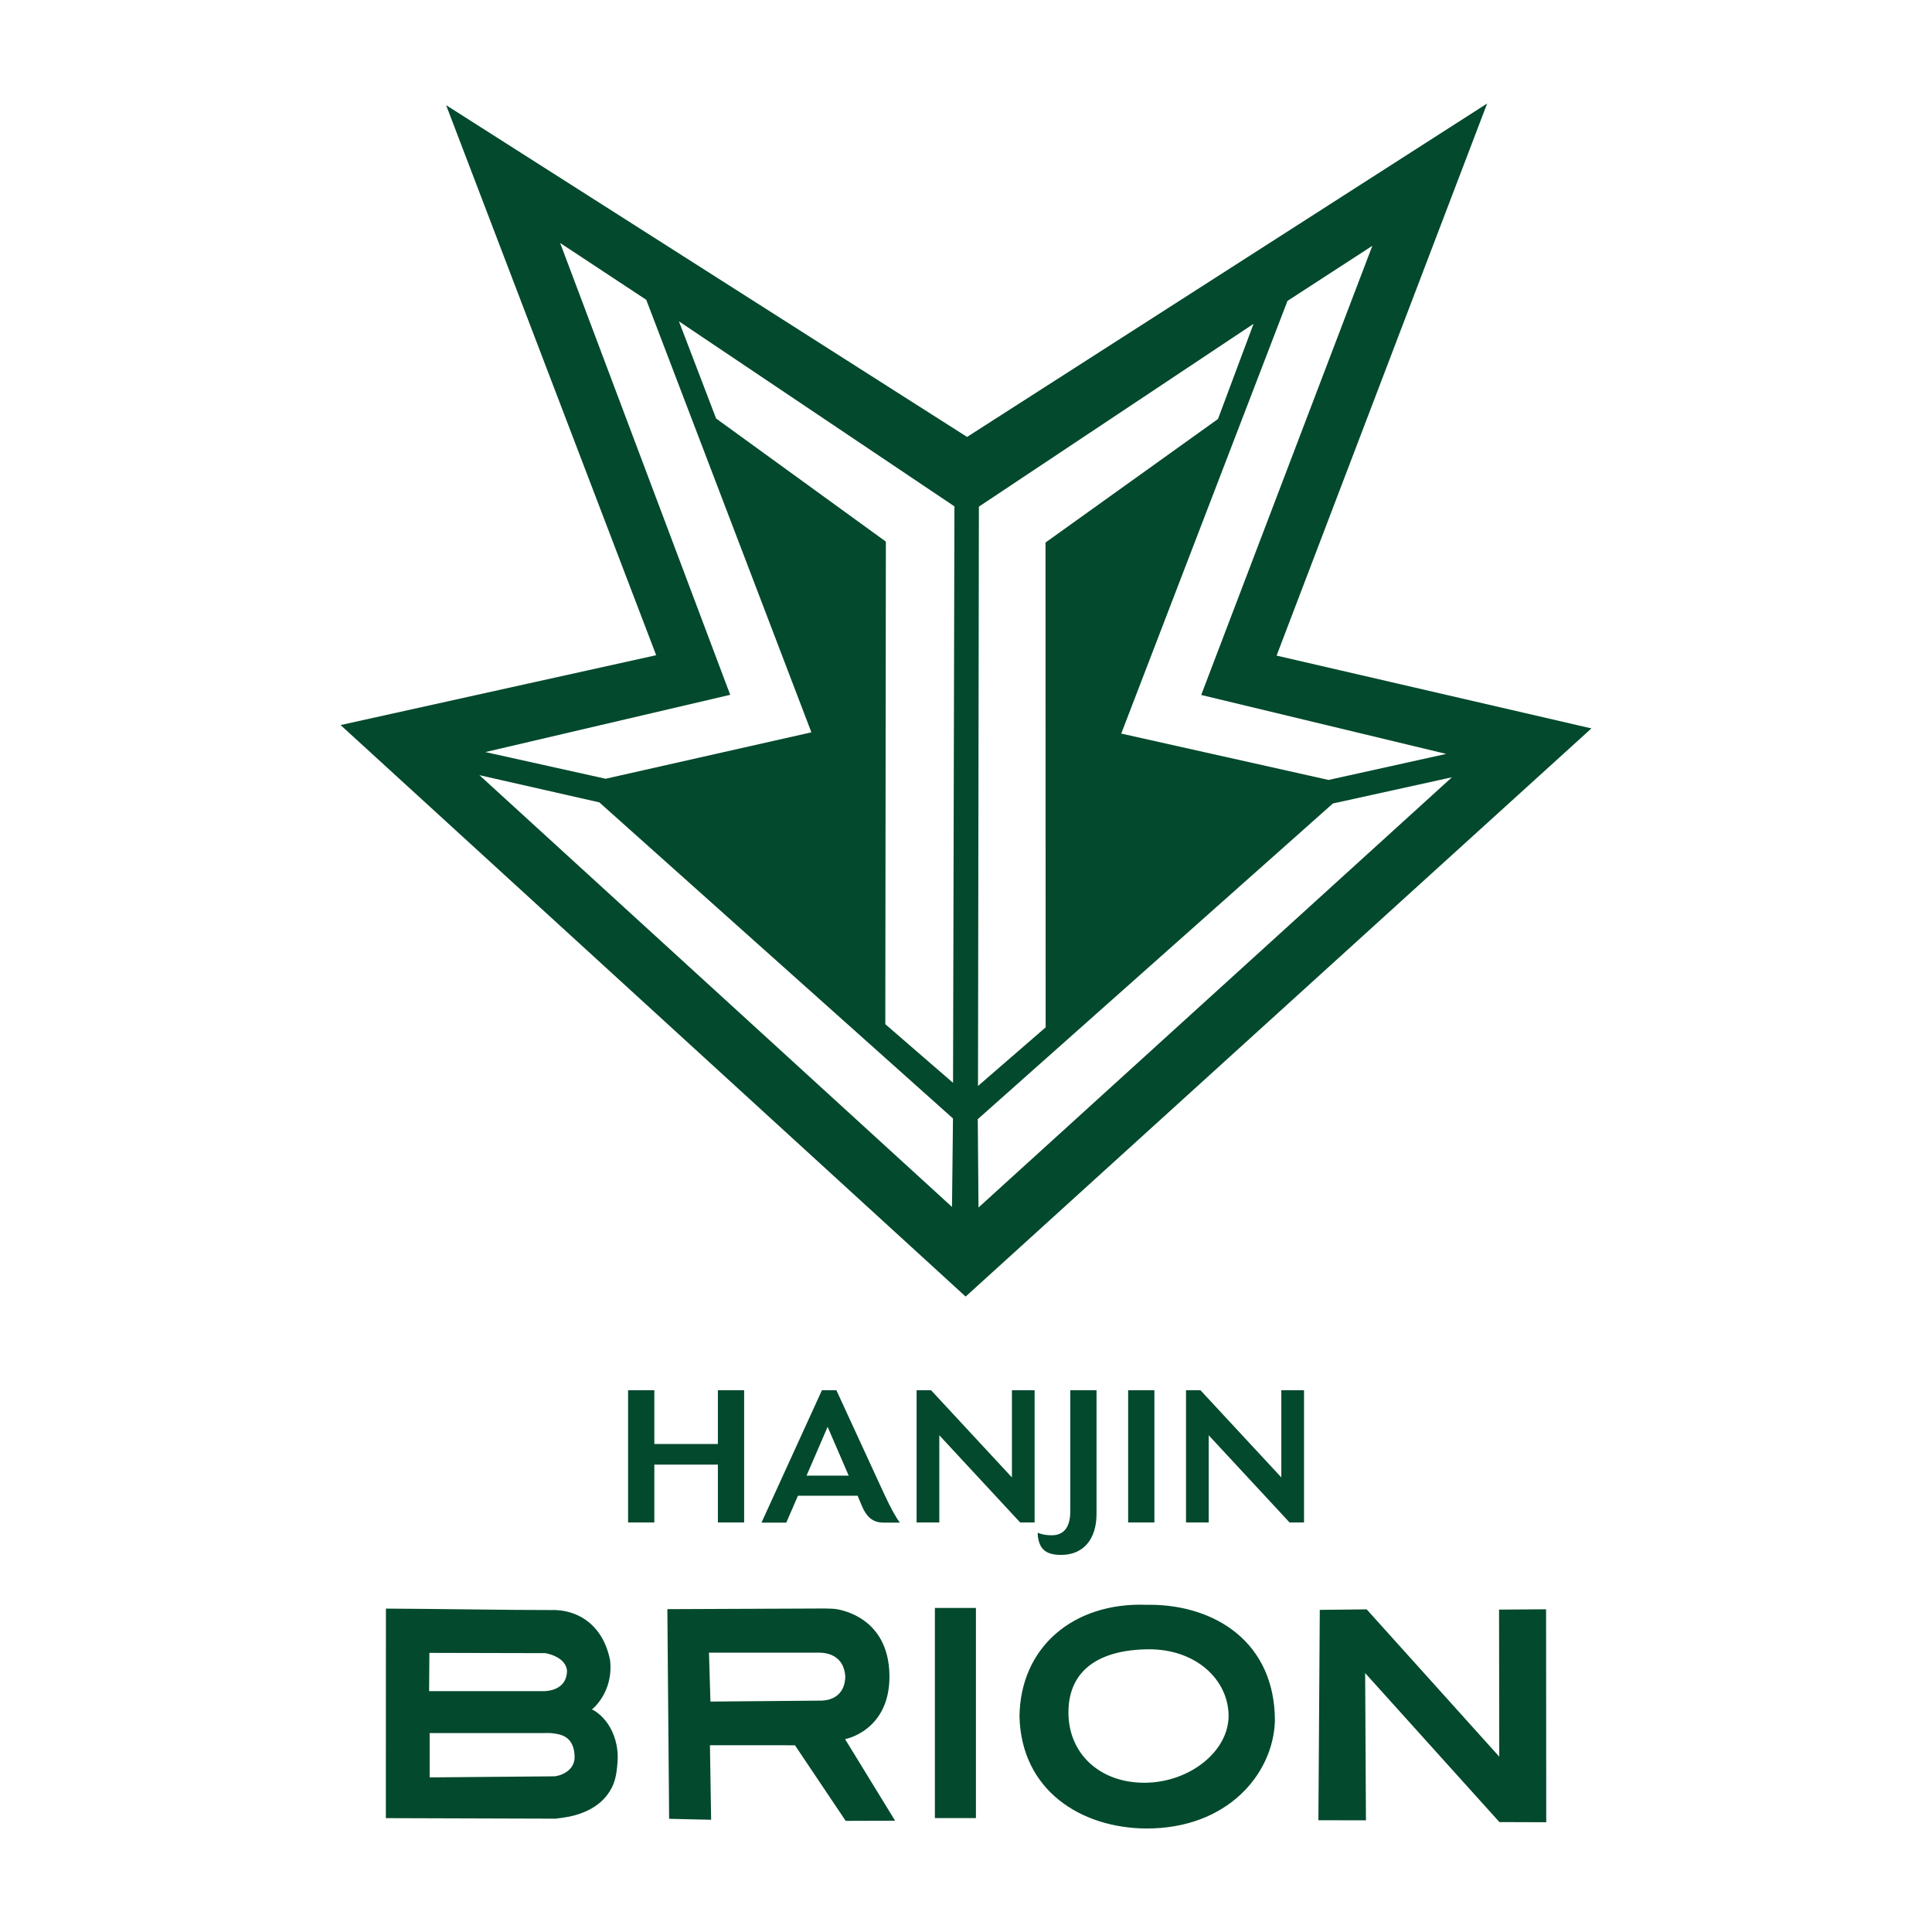
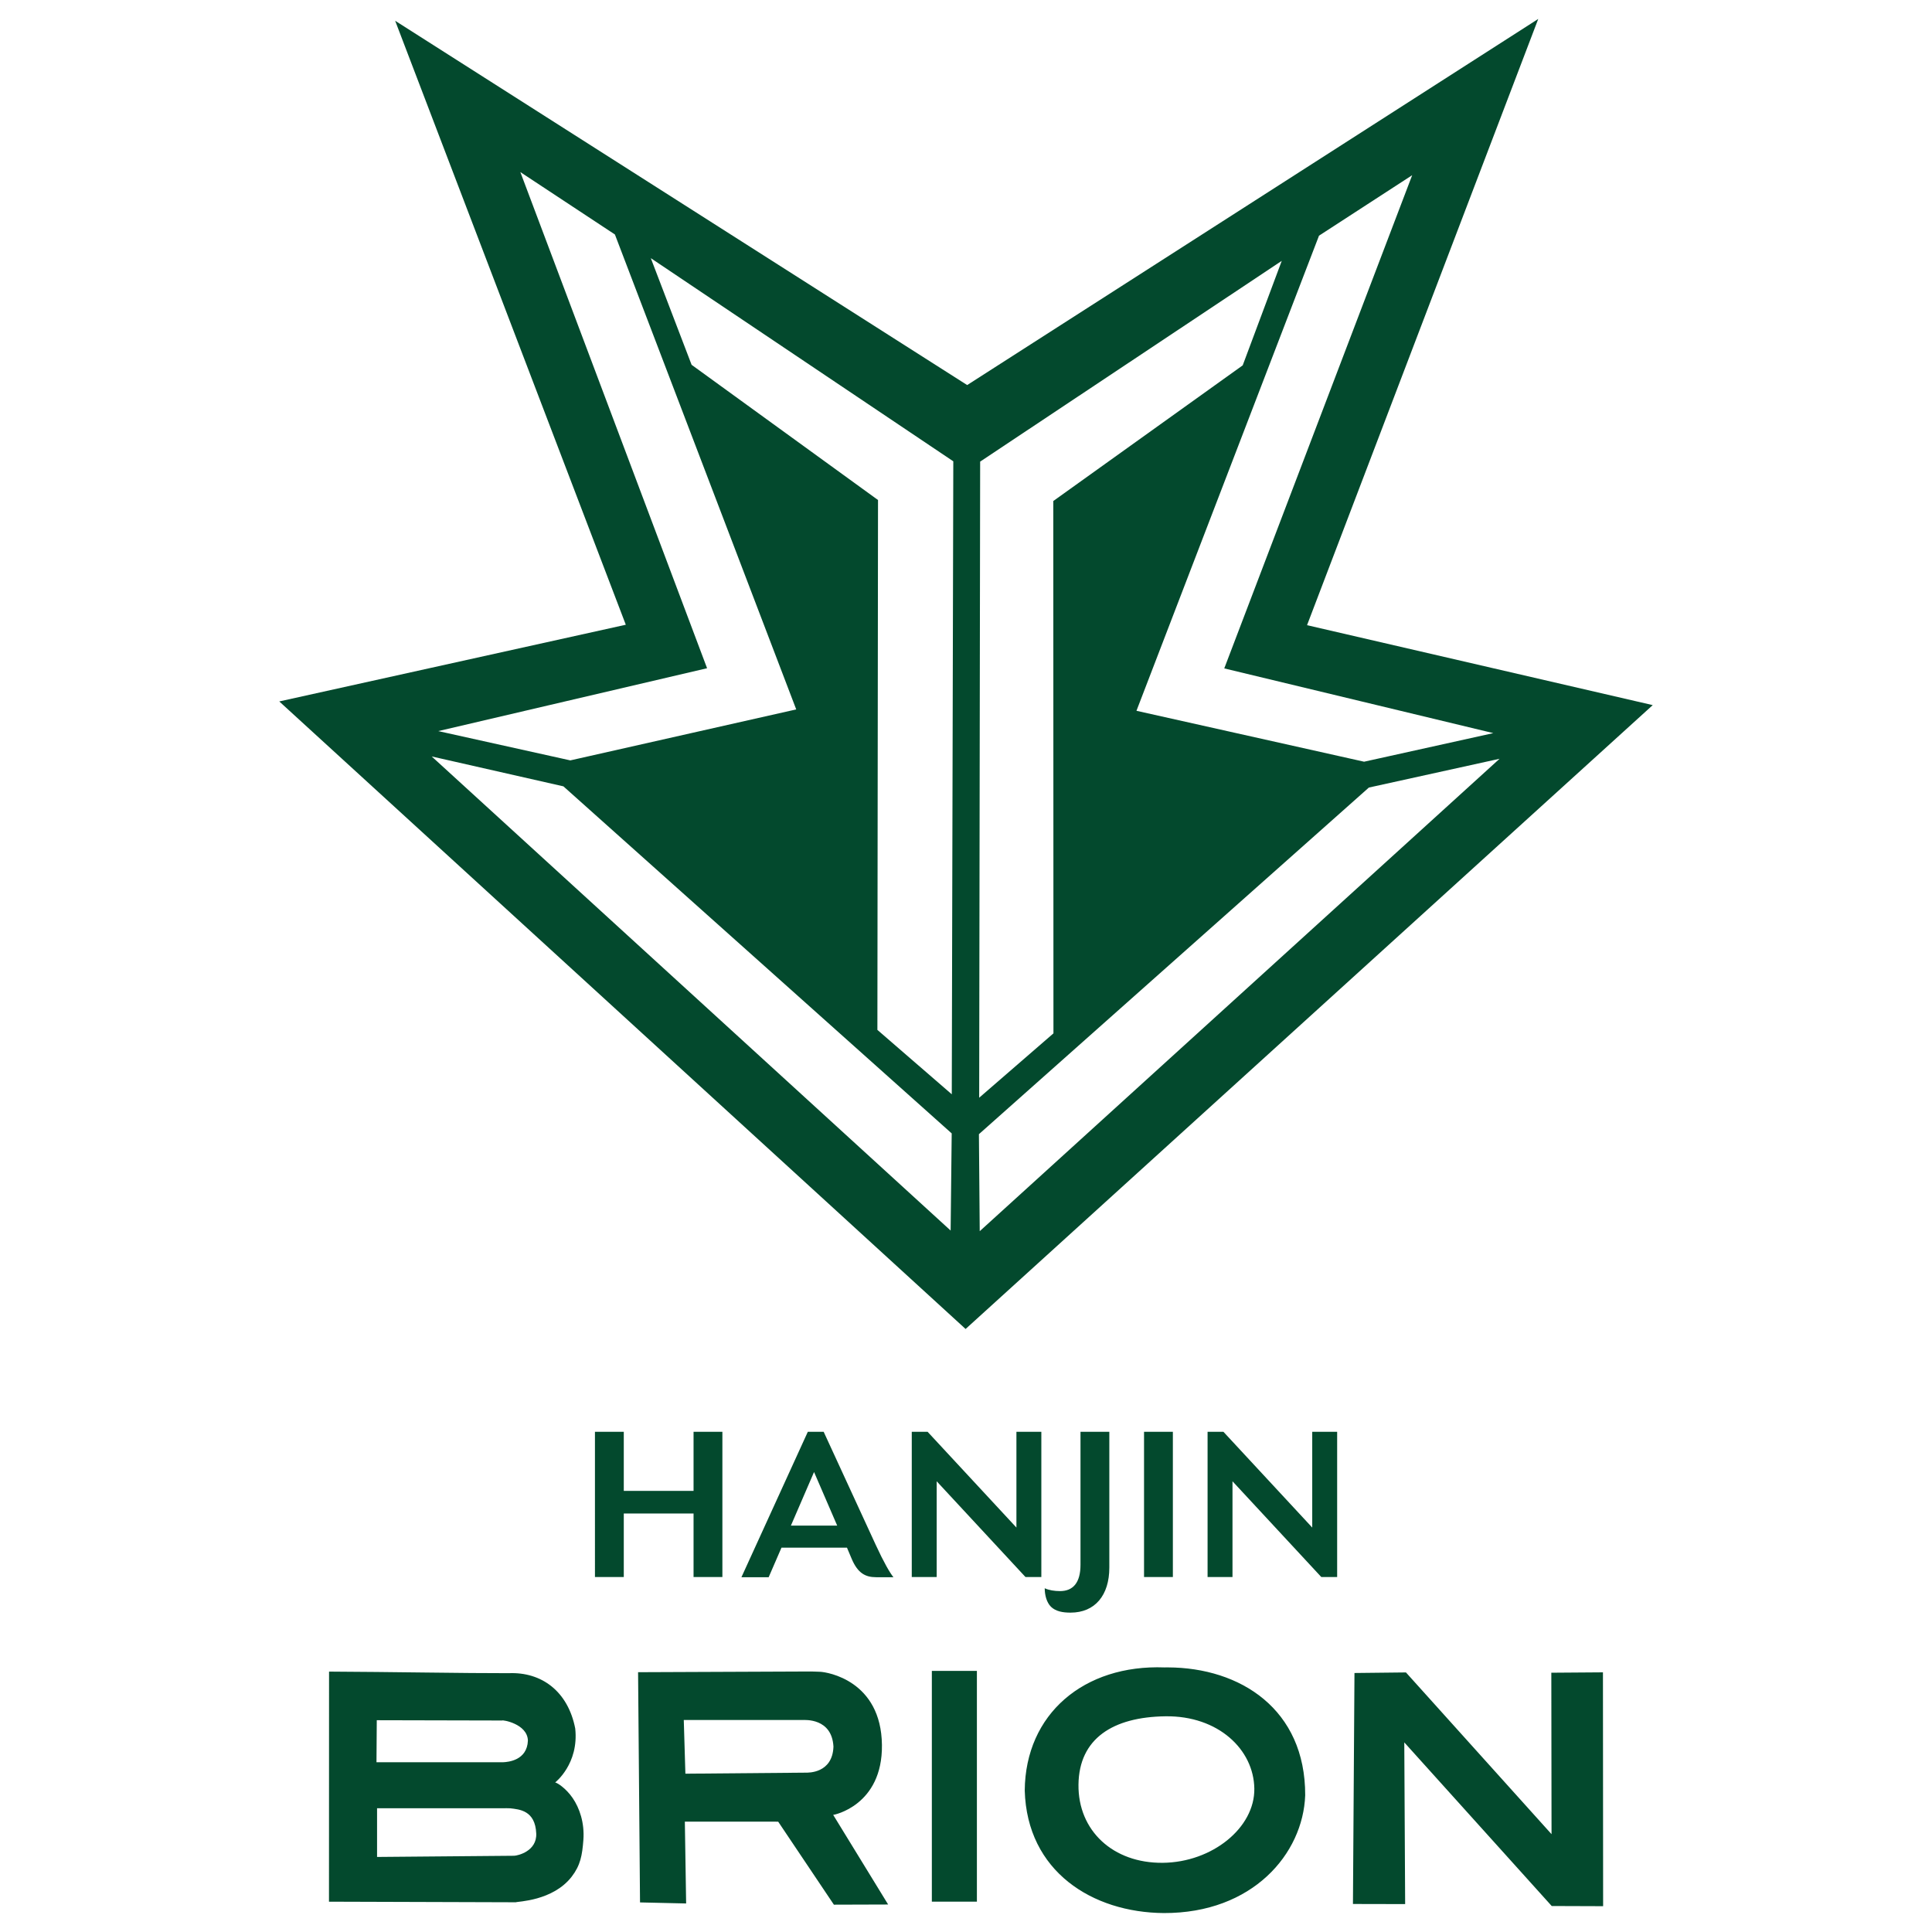
- <svg xmlns="http://www.w3.org/2000/svg" viewBox="-179.644 -54.592 1019.052 1019.052" preserveAspectRatio="xMidYMid meet" id="_레이어_1" version="1.1">
+ <svg xmlns="http://www.w3.org/2000/svg" viewBox="-134.15 -9.099 928.065 928.065" preserveAspectRatio="xMidYMid meet" id="_레이어_1" version="1.1">
  <defs>
    <style>.st0{fill:#03492d}</style>
  </defs>
  <path d="M132.525 847.13s11.48-8.855 9.643-25.918c-3.466-17.806-16.105-27.255-31.975-26.574-20.628.05-57.072-.627-86.279-.755l-.033 110.521 89.77.281c.549-.425 17.747-.487 26.863-12.35 4.134-5.385 5.01-10.147 5.57-17.591.615-8.179-1.836-15.322-5.158-20.15-3.334-4.856-7.551-7.377-8.4-7.464m-85.684-29.896 60.245.14c0-.4 12.103 1.54 12.35 9.627-.359 9.59-9.63 10.308-11.789 10.411h-60.95zm65.977 65.11-65.841.57V859.53h60.385c.013-.058 3.285-.021 3.607.02l-.004-.004c4.304.529 12 .95 12.474 12.094.371 8.563-8.913 10.647-10.621 10.705M289.501 829.106c-.371-30.87-26.178-35.017-29.755-35.14l-2.963-.104c-.235.005-1.456-.07-1.473-.037l-82.949.343.933 110.587 22.15.504-.618-39.309 44.837.017 26.76 39.873 26.062-.082-26.4-43.055c.094.09 23.767-4.407 23.416-33.597m-36.493 13.316-57.923.499-.771-25.79h56.931c1.205 0 14.208-1.04 14.967 12.78-.441 12.948-12.284 12.502-13.204 12.51M313.476 793.532h21.643v110.852h-21.643zM635.933 906.567l-.083-112.333-24.8.181.104 77.56-69.934-77.696-24.73.272-.734 110.955 25.076.054-.413-77.68 70.822 78.604zM426.89 791.86q-.825 0-1.655.013c-38.685-1.452-66.819 22.34-67.137 59.111 1.073 38.87 32.442 58.636 66.815 58.883 42.675.124 66.897-28.48 67.908-56.58.112-41.396-31.232-61.319-65.931-61.426m-2.526 93.868c-23.809.227-40.698-15.4-40.45-37.542s16.5-32.508 41.808-32.838c25.307-.33 42.382 15.92 42.663 34.72.276 18.804-20.22 35.437-44.02 35.66M493.706 291.216 604.768 0 330.45 175.869 55.67.876l110.792 290.127L0 327.847l329.69 301.45 330.074-299.683zm-288.198 20.677L115.809 73.57l45.422 29.972 87.097 228.137-108.515 24.485-63.44-14.068zm116.994 270.12L73.225 354.274l63.26 14.356 186.53 166.719zm.546-65.453-35.73-30.934.3-254.533-89.543-64.944-19.603-51.243 145.31 97.594zM544.212 75.063l-90.27 236.917 129.235 31.085-62.061 13.731-109.351-24.455 87.686-228.223zM336.68 212.645l144.876-96.435-18.754 50.195-90.985 65.17.074 255.723-35.678 30.912zm-.59 323.076 187.325-166.51 62.778-13.821-249.716 226.929zM151.643 678.686h13.851v28.386h33.515v-28.386h13.851v69.767h-13.85V717.93h-33.516v30.523h-13.85zm102.256 0h7.61l24.965 54.206c4.018 8.72 6.84 13.509 8.55 15.646h-8.294c-5.215 0-8.806-1.966-11.713-8.72l-2.308-5.473h-31.464l-6.155 14.193h-13.082zm14.107 45.058-11.114-25.735-11.115 25.735zm35.824-45.058h7.61l42.663 45.998v-45.998h11.97v69.767h-7.61L315.8 702.455v45.998h-11.97zm66.86 84.045c-2.052-2.052-2.993-5.558-2.993-8.892 1.967.94 4.703 1.368 7.353 1.368 6.327 0 9.832-4.104 9.832-12.654v-63.867h13.85v65.235c0 13.252-6.839 21.631-18.638 21.631-3.762 0-7.096-.598-9.404-2.821m44.715-84.045h13.85v69.767h-13.85zm30.523 0h7.61l42.663 45.998v-45.998h11.97v69.767h-7.61l-42.663-45.998v45.998h-11.97z" class="st0" />
</svg>
